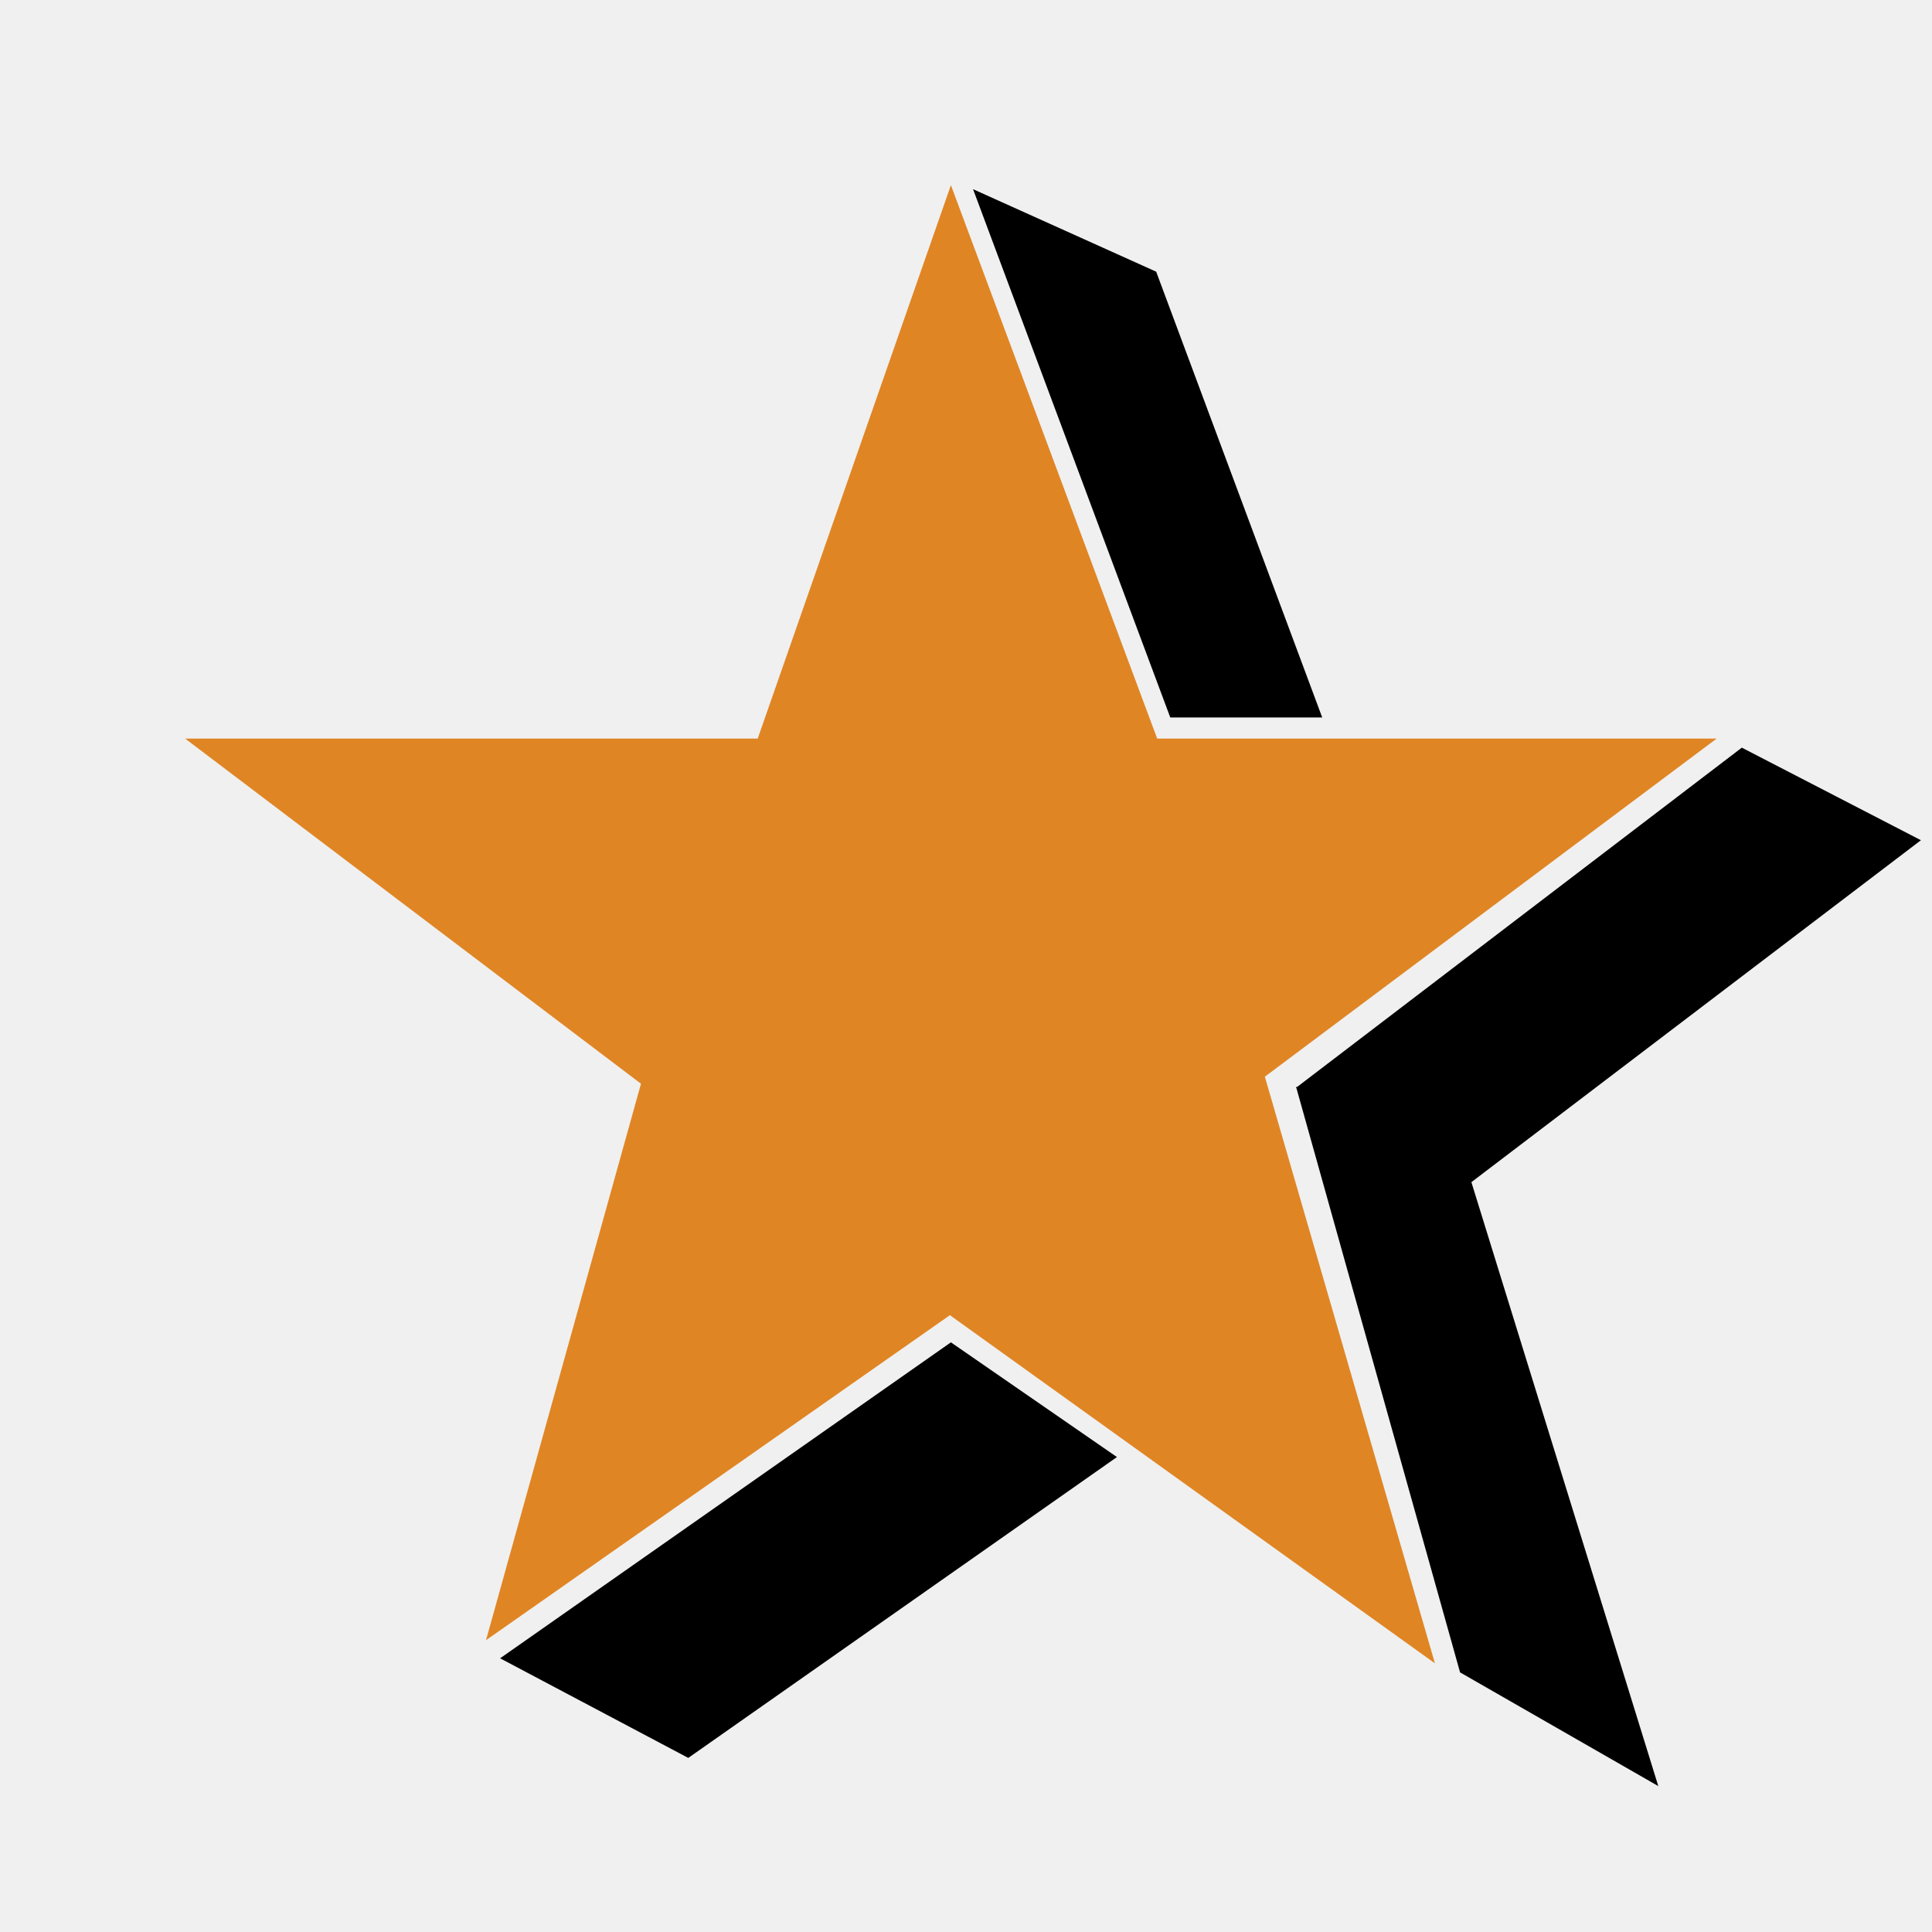
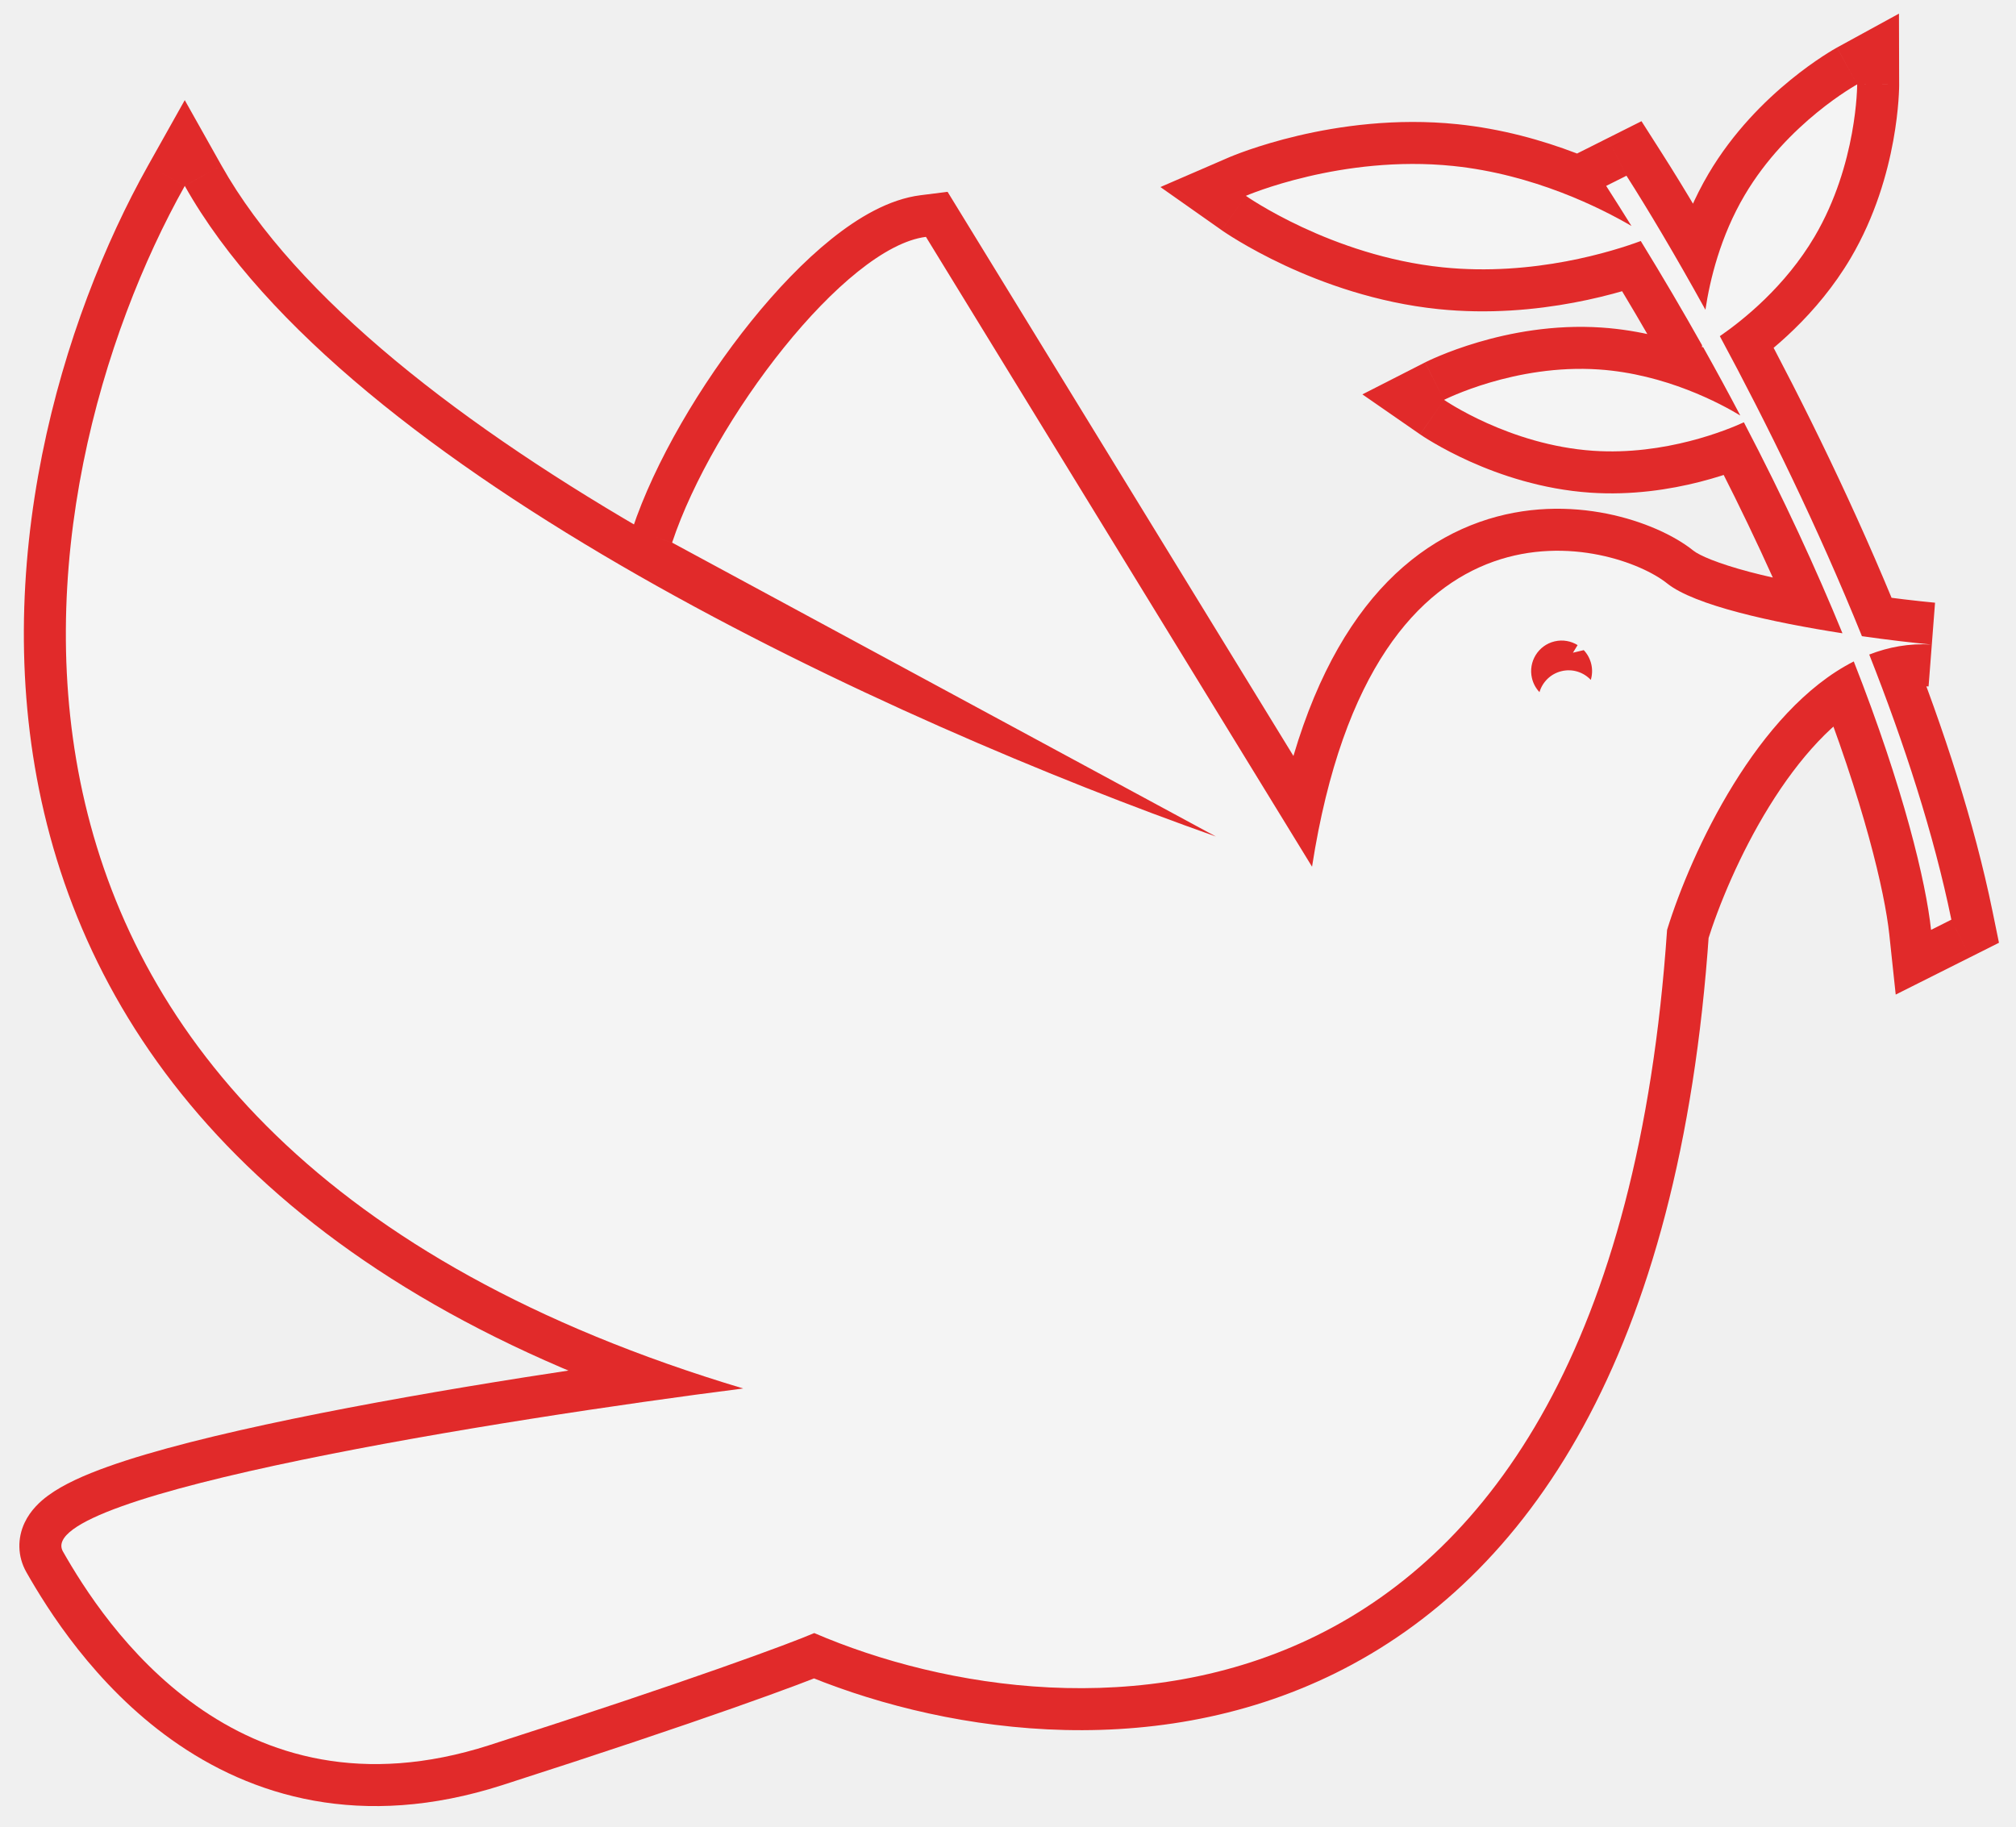
- <svg xmlns="http://www.w3.org/2000/svg" xml:space="preserve" viewBox="0 0 192 192">
-   <path fill="#e08524" d="M75.3 73.4H18.4l45.3 34.3L48.3 163l46.1-32.3 48.2 34.6-16.9-58.3 44.9-33.6H115l-20.5-55-19.2 55z" />
-   <path d="m96.7 18.8 18.2 8.2 16.5 44.3h-15.1L96.7 18.8zm-47 146 18.7 9.9 42.6-29.9-16.5-11.4-44.8 31.4zm79.1-56.8 17.4 9.4 18.6 60.1-19.7-11.3-16.3-58.2z" />
-   <path d="m173.1 74.3 17.8 9.2-44.7 34-17.4-9.4 44.3-33.8z" />
+ <svg xmlns="http://www.w3.org/2000/svg" width="96" height="87" viewBox="0 0 96 87" fill="none">
+   <mask id="path-1-outside-1_140_557" maskUnits="userSpaceOnUse" x="0.922" y="0.019" width="95" height="87" fill="black">
+     <rect fill="white" x="0.922" y="0.019" width="95" height="87" />
+     <path fill-rule="evenodd" clip-rule="evenodd" d="M88.437 4.019C88.437 4.019 88.447 7.813 86.407 11.273C85.011 13.64 83.017 15.238 81.897 16.011C84.12 20.131 86.57 25.118 88.663 30.299C89.916 30.478 91.068 30.611 91.955 30.696C90.922 30.635 89.94 30.813 89.012 31.174C90.679 35.4 92.087 39.73 92.922 43.801L91.955 44.287C91.714 42.032 90.659 37.571 88.275 31.503C83.692 33.826 80.546 40.53 79.385 44.287C76.677 83.894 51.183 83.117 38.774 77.778C37.646 78.263 32.972 80.011 23.303 83.117C11.216 87 4.931 77.293 2.998 73.895C1.45 71.177 23.948 67.585 35.39 66.129C-4.835 54.092 0.903 22.93 8.799 8.854C16.489 22.541 42.398 34.351 57.9 39.841L32.005 25.843C33.939 20.018 40.224 11.767 44.092 11.281L62.478 41.278C65.404 22.456 76.972 25.846 79.385 27.784C80.689 28.832 84.412 29.644 87.736 30.161C86.503 27.148 84.957 23.777 83.042 20.113C82.271 20.467 79.302 21.701 75.871 21.47C71.875 21.2 68.765 19.044 68.765 19.044C68.765 19.044 72.134 17.326 76.13 17.596C79.316 17.811 81.939 19.225 82.871 19.789C82.311 18.724 81.72 17.635 81.096 16.523C81.065 16.541 81.049 16.549 81.049 16.549C81.049 16.549 81.049 16.512 81.05 16.442C80.147 14.833 79.175 13.177 78.132 11.479C76.877 11.944 73.041 13.18 68.698 12.732C63.385 12.185 59.326 9.327 59.326 9.327C59.326 9.327 63.879 7.357 69.191 7.904C73.033 8.3 76.219 9.904 77.689 10.762C77.297 10.132 76.896 9.496 76.484 8.854L77.451 8.369C78.463 9.955 79.773 12.148 81.21 14.752C81.424 13.328 81.921 11.258 83.079 9.295C85.119 5.835 88.437 4.019 88.437 4.019ZM75.774 31.628C75.835 31.886 75.823 32.144 75.752 32.381C75.408 32.016 74.885 31.839 74.362 31.964C73.84 32.088 73.451 32.482 73.308 32.964C73.138 32.784 73.012 32.558 72.951 32.3C72.766 31.518 73.248 30.733 74.027 30.547C74.417 30.454 74.808 30.529 75.124 30.724L74.901 31.087L75.417 30.964C75.587 31.144 75.713 31.37 75.774 31.628Z" />
+   </mask>
+   <path fill-rule="evenodd" clip-rule="evenodd" d="M88.437 4.019C88.437 4.019 88.447 7.813 86.407 11.273C85.011 13.64 83.017 15.238 81.897 16.011C84.12 20.131 86.57 25.118 88.663 30.299C89.916 30.478 91.068 30.611 91.955 30.696C90.922 30.635 89.94 30.813 89.012 31.174C90.679 35.4 92.087 39.73 92.922 43.801L91.955 44.287C91.714 42.032 90.659 37.571 88.275 31.503C83.692 33.826 80.546 40.53 79.385 44.287C76.677 83.894 51.183 83.117 38.774 77.778C37.646 78.263 32.972 80.011 23.303 83.117C11.216 87 4.931 77.293 2.998 73.895C1.45 71.177 23.948 67.585 35.39 66.129C-4.835 54.092 0.903 22.93 8.799 8.854C16.489 22.541 42.398 34.351 57.9 39.841L32.005 25.843C33.939 20.018 40.224 11.767 44.092 11.281L62.478 41.278C65.404 22.456 76.972 25.846 79.385 27.784C80.689 28.832 84.412 29.644 87.736 30.161C86.503 27.148 84.957 23.777 83.042 20.113C82.271 20.467 79.302 21.701 75.871 21.47C71.875 21.2 68.765 19.044 68.765 19.044C68.765 19.044 72.134 17.326 76.13 17.596C79.316 17.811 81.939 19.225 82.871 19.789C82.311 18.724 81.72 17.635 81.096 16.523C81.065 16.541 81.049 16.549 81.049 16.549C81.049 16.549 81.049 16.512 81.05 16.442C80.147 14.833 79.175 13.177 78.132 11.479C76.877 11.944 73.041 13.18 68.698 12.732C63.385 12.185 59.326 9.327 59.326 9.327C59.326 9.327 63.879 7.357 69.191 7.904C73.033 8.3 76.219 9.904 77.689 10.762C77.297 10.132 76.896 9.496 76.484 8.854L77.451 8.369C78.463 9.955 79.773 12.148 81.21 14.752C81.424 13.328 81.921 11.258 83.079 9.295C85.119 5.835 88.437 4.019 88.437 4.019ZM75.774 31.628C75.835 31.886 75.823 32.144 75.752 32.381C75.408 32.016 74.885 31.839 74.362 31.964C73.84 32.088 73.451 32.482 73.308 32.964C73.138 32.784 73.012 32.558 72.951 32.3C72.766 31.518 73.248 30.733 74.027 30.547C74.417 30.454 74.808 30.529 75.124 30.724L74.901 31.087L75.417 30.964C75.587 31.144 75.713 31.37 75.774 31.628Z" fill="#F4F4F4" />
+   <path d="M86.407 11.273L84.684 10.257L84.684 10.257L86.407 11.273ZM88.437 4.019L90.436 4.013L90.427 0.649L87.476 2.264L88.437 4.019ZM81.897 16.011L80.761 14.365L79.286 15.383L80.137 16.961L81.897 16.011ZM88.663 30.299L86.808 31.048L87.24 32.116L88.38 32.279L88.663 30.299ZM91.955 30.696L91.837 32.693L92.145 28.705L91.955 30.696ZM89.012 31.174L88.287 29.309L86.414 30.038L87.151 31.907L89.012 31.174ZM92.922 43.801L93.819 45.589L95.189 44.901L94.881 43.4L92.922 43.801ZM91.955 44.287L89.966 44.499L90.272 47.369L92.852 46.074L91.955 44.287ZM88.275 31.503L90.137 30.772L89.333 28.725L87.371 29.719L88.275 31.503ZM79.385 44.287L77.474 43.696L77.405 43.918L77.389 44.151L79.385 44.287ZM38.774 77.778L39.564 75.941L38.774 75.601L37.983 75.941L38.774 77.778ZM23.303 83.117L23.915 85.021L23.915 85.021L23.303 83.117ZM2.998 73.895L4.736 72.906L4.736 72.906L2.998 73.895ZM35.39 66.129L35.642 68.113L35.963 64.213L35.39 66.129ZM8.799 8.854L10.543 7.875L8.798 4.769L7.055 7.876L8.799 8.854ZM57.9 39.841L57.233 41.727L58.851 38.082L57.9 39.841ZM32.005 25.843L30.107 25.212L29.579 26.804L31.054 27.602L32.005 25.843ZM44.092 11.281L45.797 10.236L45.123 9.136L43.843 9.297L44.092 11.281ZM62.478 41.278L60.773 42.323L63.619 46.965L64.455 41.585L62.478 41.278ZM79.385 27.784L80.637 26.225L80.637 26.225L79.385 27.784ZM87.736 30.161L87.429 32.137L90.93 32.681L89.587 29.403L87.736 30.161ZM83.042 20.113L84.814 19.187L83.934 17.504L82.208 18.296L83.042 20.113ZM75.871 21.47L75.736 23.465L75.736 23.465L75.871 21.47ZM68.765 19.044L67.856 17.263L64.876 18.783L67.625 20.688L68.765 19.044ZM76.13 17.596L76.265 15.6L76.265 15.6L76.13 17.596ZM82.871 19.789L81.836 21.5L87.993 25.227L84.641 18.858L82.871 19.789ZM81.096 16.523L82.84 15.544L81.853 13.784L80.101 14.788L81.096 16.523ZM81.049 16.549L79.049 16.555L79.058 19.919L82.009 18.304L81.049 16.549ZM81.05 16.442L83.05 16.493L83.064 15.943L82.794 15.462L81.05 16.442ZM78.132 11.479L79.836 10.432L78.977 9.032L77.436 9.604L78.132 11.479ZM68.698 12.732L68.493 14.722L68.493 14.722L68.698 12.732ZM59.326 9.327L58.532 7.491L55.257 8.908L58.175 10.962L59.326 9.327ZM69.191 7.904L69.396 5.915L69.396 5.915L69.191 7.904ZM77.689 10.762L76.681 12.489L79.388 9.706L77.689 10.762ZM76.484 8.854L75.587 7.067L73.6 8.064L74.801 9.935L76.484 8.854ZM77.451 8.369L79.136 7.293L78.166 5.772L76.553 6.582L77.451 8.369ZM81.21 14.752L79.459 15.718L82.311 20.889L83.188 15.049L81.21 14.752ZM83.079 9.295L81.356 8.279L81.356 8.279L83.079 9.295ZM75.752 32.381L74.296 33.752L76.676 36.278L77.669 32.953L75.752 32.381ZM75.774 31.628L77.72 31.168L77.72 31.167L75.774 31.628ZM74.362 31.964L74.826 33.91L74.826 33.909L74.362 31.964ZM73.308 32.964L71.852 34.335L74.231 36.861L75.224 33.536L73.308 32.964ZM72.951 32.3L71.005 32.761L71.005 32.761L72.951 32.3ZM74.027 30.547L74.491 32.493L74.491 32.493L74.027 30.547ZM75.124 30.724L76.828 31.771L77.871 30.073L76.176 29.024L75.124 30.724ZM74.901 31.087L73.196 30.041L70.673 34.151L75.364 33.033L74.901 31.087ZM75.417 30.964L76.873 29.593L76.079 28.75L74.954 29.019L75.417 30.964ZM88.13 12.289C89.306 10.293 89.875 8.235 90.154 6.708C90.295 5.938 90.365 5.284 90.401 4.816C90.418 4.581 90.427 4.392 90.432 4.255C90.434 4.187 90.435 4.132 90.436 4.092C90.436 4.071 90.436 4.055 90.436 4.041C90.436 4.035 90.436 4.029 90.437 4.025C90.437 4.022 90.437 4.02 90.437 4.018C90.437 4.017 90.437 4.016 90.437 4.016C90.437 4.015 90.436 4.015 90.436 4.014C90.436 4.014 90.436 4.013 88.437 4.019C86.437 4.024 86.437 4.024 86.437 4.023C86.437 4.023 86.437 4.023 86.437 4.022C86.437 4.022 86.437 4.021 86.437 4.021C86.437 4.02 86.437 4.019 86.437 4.018C86.437 4.017 86.437 4.017 86.437 4.018C86.436 4.019 86.436 4.024 86.436 4.033C86.436 4.049 86.436 4.079 86.434 4.122C86.431 4.206 86.425 4.34 86.412 4.515C86.385 4.866 86.331 5.378 86.219 5.989C85.994 7.223 85.547 8.793 84.684 10.257L88.13 12.289ZM83.033 17.657C84.271 16.803 86.526 15.008 88.13 12.289L84.684 10.257C83.496 12.273 81.764 13.673 80.761 14.365L83.033 17.657ZM90.517 29.55C88.391 24.285 85.906 19.23 83.657 15.062L80.137 16.961C82.334 21.032 84.75 25.951 86.808 31.048L90.517 29.55ZM92.145 28.705C91.29 28.624 90.169 28.494 88.946 28.319L88.38 32.279C89.663 32.462 90.846 32.599 91.764 32.687L92.145 28.705ZM89.737 33.038C90.421 32.772 91.117 32.65 91.837 32.693L92.073 28.7C90.728 28.62 89.459 28.854 88.287 29.309L89.737 33.038ZM94.881 43.4C94.015 39.179 92.566 34.734 90.873 30.44L87.151 31.907C88.792 36.067 90.158 40.281 90.962 44.203L94.881 43.4ZM92.852 46.074L93.819 45.589L92.024 42.014L91.057 42.499L92.852 46.074ZM86.414 32.235C88.761 38.212 89.751 42.488 89.966 44.499L93.943 44.075C93.677 41.575 92.555 36.93 90.137 30.772L86.414 32.235ZM81.295 44.877C81.833 43.138 82.844 40.681 84.248 38.408C85.675 36.098 87.368 34.205 89.179 33.287L87.371 29.719C84.599 31.124 82.427 33.744 80.845 36.306C79.24 38.905 78.097 41.679 77.474 43.696L81.295 44.877ZM37.983 79.615C44.506 82.421 54.633 84.119 63.604 79.68C72.731 75.163 79.998 64.644 81.38 44.423L77.389 44.151C76.064 63.537 69.23 72.432 61.83 76.095C54.275 79.833 45.45 78.473 39.564 75.941L37.983 79.615ZM23.915 85.021C33.582 81.915 38.339 80.142 39.564 79.615L37.983 75.941C36.953 76.384 32.363 78.106 22.691 81.213L23.915 85.021ZM1.259 74.884C2.269 76.657 4.498 80.242 8.183 82.865C11.961 85.555 17.204 87.177 23.915 85.021L22.691 81.213C17.315 82.94 13.372 81.65 10.503 79.607C7.54 77.498 5.66 74.53 4.736 72.906L1.259 74.884ZM35.137 64.145C29.39 64.876 20.849 66.146 13.917 67.58C10.469 68.294 7.331 69.066 5.123 69.857C4.05 70.241 3.023 70.689 2.288 71.231C1.929 71.496 1.457 71.914 1.17 72.526C0.826 73.26 0.825 74.121 1.259 74.884L4.736 72.906C4.977 73.329 4.971 73.843 4.791 74.225C4.669 74.485 4.533 74.546 4.663 74.45C4.907 74.27 5.474 73.98 6.472 73.622C8.404 72.93 11.315 72.203 14.728 71.497C21.519 70.092 29.947 68.838 35.642 68.113L35.137 64.145ZM7.055 7.876C2.949 15.195 -0.654 27.024 2.103 38.715C4.905 50.598 14.16 61.863 34.816 68.045L35.963 64.213C16.395 58.357 8.407 48.023 5.996 37.797C3.539 27.38 6.753 16.589 10.543 9.833L7.055 7.876ZM58.568 37.956C50.894 35.238 40.657 30.959 31.411 25.684C22.081 20.361 14.103 14.212 10.543 7.875L7.056 9.834C11.185 17.184 20.006 23.782 29.429 29.159C38.936 34.583 49.404 38.954 57.233 41.727L58.568 37.956ZM31.054 27.602L56.949 41.601L58.851 38.082L32.956 24.083L31.054 27.602ZM43.843 9.297C42.323 9.487 40.851 10.373 39.592 11.382C38.284 12.431 36.975 13.804 35.766 15.305C33.361 18.291 31.168 22.017 30.107 25.212L33.903 26.473C34.776 23.843 36.692 20.532 38.881 17.814C39.968 16.464 41.076 15.319 42.095 14.502C43.163 13.646 43.927 13.318 44.341 13.266L43.843 9.297ZM64.184 40.233L45.797 10.236L42.387 12.326L60.773 42.323L64.184 40.233ZM80.637 26.225C79.731 25.497 78.241 24.812 76.532 24.467C74.783 24.115 72.642 24.085 70.455 24.861C65.927 26.468 62.024 31.179 60.502 40.971L64.455 41.585C65.858 32.555 69.202 29.55 71.793 28.631C73.165 28.144 74.551 28.149 75.741 28.389C76.971 28.637 77.831 29.102 78.132 29.343L80.637 26.225ZM88.044 28.184C86.417 27.931 84.73 27.611 83.314 27.238C81.787 26.834 80.92 26.452 80.637 26.225L78.132 29.343C79.153 30.164 80.8 30.711 82.292 31.105C83.895 31.528 85.732 31.873 87.429 32.137L88.044 28.184ZM81.269 21.04C83.156 24.649 84.676 27.963 85.886 30.918L89.587 29.403C88.33 26.332 86.757 22.905 84.814 19.187L81.269 21.04ZM75.736 23.465C79.663 23.73 82.997 22.334 83.876 21.931L82.208 18.296C81.544 18.6 78.941 19.672 76.005 19.474L75.736 23.465ZM68.765 19.044C67.625 20.688 67.626 20.688 67.626 20.689C67.626 20.689 67.627 20.689 67.627 20.689C67.628 20.69 67.629 20.69 67.629 20.691C67.631 20.692 67.633 20.693 67.635 20.695C67.638 20.697 67.643 20.7 67.649 20.704C67.659 20.711 67.673 20.721 67.69 20.732C67.724 20.755 67.77 20.785 67.827 20.822C67.942 20.895 68.103 20.995 68.306 21.113C68.711 21.349 69.288 21.661 70.001 21.981C71.414 22.615 73.428 23.309 75.736 23.465L76.005 19.474C74.317 19.36 72.778 18.842 71.638 18.331C71.073 18.078 70.623 17.834 70.32 17.657C70.169 17.57 70.056 17.499 69.985 17.453C69.95 17.431 69.925 17.414 69.911 17.405C69.904 17.401 69.9 17.398 69.899 17.397C69.898 17.397 69.898 17.397 69.899 17.397C69.9 17.398 69.9 17.398 69.901 17.399C69.902 17.399 69.902 17.399 69.903 17.4C69.903 17.4 69.903 17.4 69.903 17.4C69.904 17.4 69.904 17.401 68.765 19.044ZM76.265 15.6C73.957 15.444 71.868 15.862 70.383 16.301C69.634 16.522 69.02 16.753 68.587 16.933C68.371 17.023 68.198 17.1 68.074 17.157C68.012 17.186 67.963 17.21 67.926 17.228C67.908 17.237 67.893 17.244 67.881 17.25C67.875 17.253 67.87 17.256 67.866 17.258C67.864 17.259 67.862 17.26 67.86 17.261C67.859 17.261 67.859 17.261 67.858 17.262C67.858 17.262 67.857 17.262 67.857 17.262C67.856 17.262 67.856 17.263 68.765 19.044C69.674 20.826 69.673 20.826 69.673 20.826C69.672 20.826 69.672 20.827 69.672 20.827C69.671 20.827 69.671 20.827 69.67 20.828C69.669 20.828 69.669 20.828 69.668 20.829C69.667 20.829 69.667 20.829 69.668 20.829C69.669 20.828 69.674 20.826 69.681 20.823C69.696 20.815 69.722 20.802 69.761 20.785C69.837 20.749 69.959 20.694 70.12 20.628C70.443 20.493 70.922 20.312 71.515 20.137C72.713 19.784 74.307 19.477 75.995 19.591L76.265 15.6ZM83.907 18.078C82.865 17.447 79.918 15.847 76.265 15.6L75.995 19.591C78.715 19.774 81.013 21.002 81.836 21.5L83.907 18.078ZM79.352 17.501C79.967 18.598 80.549 19.671 81.102 20.72L84.641 18.858C84.073 17.777 83.473 16.672 82.84 15.544L79.352 17.501ZM81.049 16.549C82.009 18.304 82.009 18.304 82.009 18.304C82.009 18.304 82.009 18.304 82.009 18.304C82.009 18.304 82.009 18.304 82.009 18.304C82.01 18.304 82.01 18.304 82.01 18.303C82.01 18.303 82.01 18.303 82.01 18.303C82.011 18.303 82.011 18.303 82.011 18.303C82.012 18.302 82.013 18.302 82.014 18.301C82.016 18.3 82.018 18.299 82.021 18.298C82.025 18.295 82.031 18.292 82.038 18.288C82.052 18.28 82.069 18.27 82.091 18.258L80.101 14.788C80.092 14.793 80.086 14.797 80.084 14.798C80.082 14.799 80.082 14.799 80.083 14.798C80.084 14.798 80.084 14.797 80.085 14.797C80.085 14.797 80.086 14.796 80.087 14.796C80.087 14.796 80.087 14.796 80.088 14.796C80.088 14.796 80.088 14.796 80.088 14.795C80.088 14.795 80.088 14.795 80.088 14.795C80.088 14.795 80.088 14.795 80.088 14.795C80.088 14.795 80.088 14.795 80.088 14.795C80.088 14.795 80.088 14.795 81.049 16.549ZM79.051 16.391C79.05 16.436 79.049 16.473 79.049 16.5C79.049 16.514 79.049 16.525 79.049 16.534C79.049 16.539 79.049 16.543 79.049 16.546C79.049 16.548 79.049 16.55 79.049 16.551C79.049 16.552 79.049 16.552 79.049 16.553C79.049 16.553 79.049 16.554 79.049 16.554C79.049 16.554 79.049 16.554 79.049 16.554C79.049 16.555 79.049 16.555 79.049 16.555C79.049 16.555 79.049 16.555 79.049 16.555C79.049 16.555 79.049 16.555 81.049 16.549C83.049 16.544 83.049 16.544 83.049 16.544C83.049 16.544 83.049 16.544 83.049 16.544C83.049 16.544 83.049 16.544 83.049 16.545C83.049 16.545 83.049 16.545 83.049 16.545C83.049 16.545 83.049 16.546 83.049 16.546C83.049 16.546 83.049 16.547 83.049 16.547C83.049 16.548 83.049 16.549 83.049 16.549C83.049 16.55 83.049 16.551 83.049 16.551C83.049 16.551 83.049 16.549 83.049 16.544C83.049 16.535 83.049 16.518 83.05 16.493L79.051 16.391ZM76.428 12.525C77.457 14.202 78.416 15.835 79.307 17.422L82.794 15.462C81.878 13.831 80.893 12.153 79.836 10.432L76.428 12.525ZM68.493 14.722C73.282 15.216 77.457 13.863 78.828 13.354L77.436 9.604C76.298 10.026 72.801 11.145 68.903 10.743L68.493 14.722ZM59.326 9.327C58.175 10.962 58.175 10.963 58.175 10.963C58.176 10.963 58.176 10.963 58.176 10.964C58.177 10.964 58.178 10.965 58.179 10.965C58.18 10.966 58.182 10.968 58.184 10.969C58.188 10.972 58.194 10.976 58.2 10.98C58.212 10.989 58.229 11 58.249 11.014C58.29 11.042 58.346 11.079 58.418 11.126C58.56 11.219 58.762 11.347 59.019 11.5C59.531 11.805 60.265 12.213 61.174 12.637C62.983 13.48 65.547 14.418 68.493 14.722L68.903 10.743C66.536 10.499 64.414 9.734 62.865 9.012C62.096 8.653 61.482 8.312 61.068 8.064C60.861 7.941 60.704 7.842 60.604 7.776C60.553 7.743 60.517 7.719 60.496 7.705C60.485 7.697 60.478 7.692 60.475 7.69C60.474 7.689 60.473 7.689 60.473 7.689C60.474 7.689 60.474 7.689 60.474 7.69C60.475 7.69 60.475 7.69 60.476 7.691C60.476 7.691 60.476 7.691 60.476 7.691C60.477 7.691 60.477 7.692 59.326 9.327ZM69.396 5.915C66.451 5.611 63.75 6.006 61.808 6.463C60.832 6.693 60.031 6.943 59.467 7.137C59.185 7.235 58.961 7.319 58.803 7.381C58.724 7.412 58.661 7.437 58.615 7.456C58.593 7.466 58.574 7.473 58.56 7.479C58.553 7.482 58.547 7.485 58.542 7.487C58.54 7.488 58.538 7.489 58.536 7.489C58.535 7.49 58.534 7.49 58.534 7.491C58.533 7.491 58.533 7.491 58.532 7.491C58.532 7.491 58.532 7.491 59.326 9.327C60.12 11.162 60.12 11.163 60.119 11.163C60.119 11.163 60.119 11.163 60.118 11.163C60.118 11.163 60.117 11.164 60.117 11.164C60.116 11.164 60.116 11.164 60.116 11.164C60.115 11.165 60.116 11.164 60.118 11.163C60.121 11.162 60.129 11.159 60.141 11.154C60.165 11.144 60.205 11.128 60.261 11.106C60.373 11.062 60.546 10.997 60.773 10.918C61.23 10.76 61.899 10.551 62.725 10.357C64.388 9.966 66.62 9.65 68.986 9.894L69.396 5.915ZM78.697 9.034C77.11 8.108 73.639 6.352 69.396 5.915L68.986 9.894C72.426 10.248 75.328 11.699 76.681 12.489L78.697 9.034ZM74.801 9.935C75.207 10.568 75.604 11.196 75.991 11.818L79.388 9.706C78.991 9.067 78.584 8.423 78.167 7.774L74.801 9.935ZM76.553 6.582L75.587 7.067L77.381 10.642L78.348 10.156L76.553 6.582ZM82.961 13.786C81.507 11.15 80.175 8.92 79.136 7.293L75.765 9.445C76.751 10.99 78.04 13.146 79.459 15.718L82.961 13.786ZM81.356 8.279C80.023 10.54 79.468 12.884 79.232 14.455L83.188 15.049C83.38 13.772 83.82 11.976 84.801 10.311L81.356 8.279ZM88.437 4.019C87.476 2.264 87.476 2.265 87.475 2.265C87.475 2.265 87.475 2.265 87.474 2.265C87.474 2.266 87.473 2.266 87.472 2.267C87.47 2.268 87.468 2.269 87.466 2.27C87.462 2.272 87.457 2.275 87.452 2.278C87.44 2.284 87.425 2.293 87.408 2.303C87.373 2.323 87.325 2.35 87.266 2.385C87.15 2.455 86.988 2.554 86.791 2.683C86.399 2.94 85.862 3.316 85.257 3.811C84.056 4.792 82.532 6.283 81.356 8.279L84.801 10.311C85.665 8.847 86.82 7.7 87.788 6.908C88.268 6.516 88.688 6.222 88.981 6.03C89.127 5.935 89.241 5.865 89.314 5.822C89.35 5.8 89.376 5.785 89.39 5.777C89.397 5.773 89.401 5.771 89.402 5.77C89.403 5.77 89.403 5.77 89.402 5.77C89.401 5.771 89.401 5.771 89.4 5.771C89.4 5.772 89.399 5.772 89.399 5.772C89.398 5.772 89.398 5.773 89.398 5.773C89.397 5.773 89.397 5.773 88.437 4.019ZM77.669 32.953C77.837 32.39 77.864 31.775 77.72 31.168L73.827 32.088C73.805 31.996 73.809 31.898 73.836 31.809L77.669 32.953ZM74.826 33.909C74.622 33.958 74.422 33.886 74.296 33.752L77.208 31.01C76.394 30.146 75.147 29.721 73.899 30.018L74.826 33.909ZM75.224 33.536C75.173 33.708 75.029 33.861 74.826 33.91L73.899 30.018C72.651 30.316 71.73 31.256 71.391 32.391L75.224 33.536ZM71.005 32.761C71.149 33.368 71.448 33.906 71.852 34.335L74.763 31.592C74.829 31.662 74.876 31.748 74.898 31.84L71.005 32.761ZM73.564 28.602C71.705 29.045 70.568 30.911 71.005 32.761L74.898 31.84C74.965 32.125 74.791 32.421 74.491 32.493L73.564 28.602ZM76.176 29.024C75.426 28.56 74.493 28.38 73.564 28.602L74.491 32.493C74.342 32.528 74.189 32.498 74.071 32.425L76.176 29.024ZM76.605 32.134L76.828 31.771L73.419 29.678L73.196 30.041L76.605 32.134ZM74.954 29.019L74.437 29.142L75.364 33.033L75.881 32.91L74.954 29.019ZM77.72 31.167C77.576 30.559 77.277 30.022 76.873 29.593L73.962 32.336C73.896 32.266 73.849 32.18 73.827 32.088L77.72 31.167Z" fill="#E12A2A" mask="url(#path-1-outside-1_140_557)" />
</svg>
